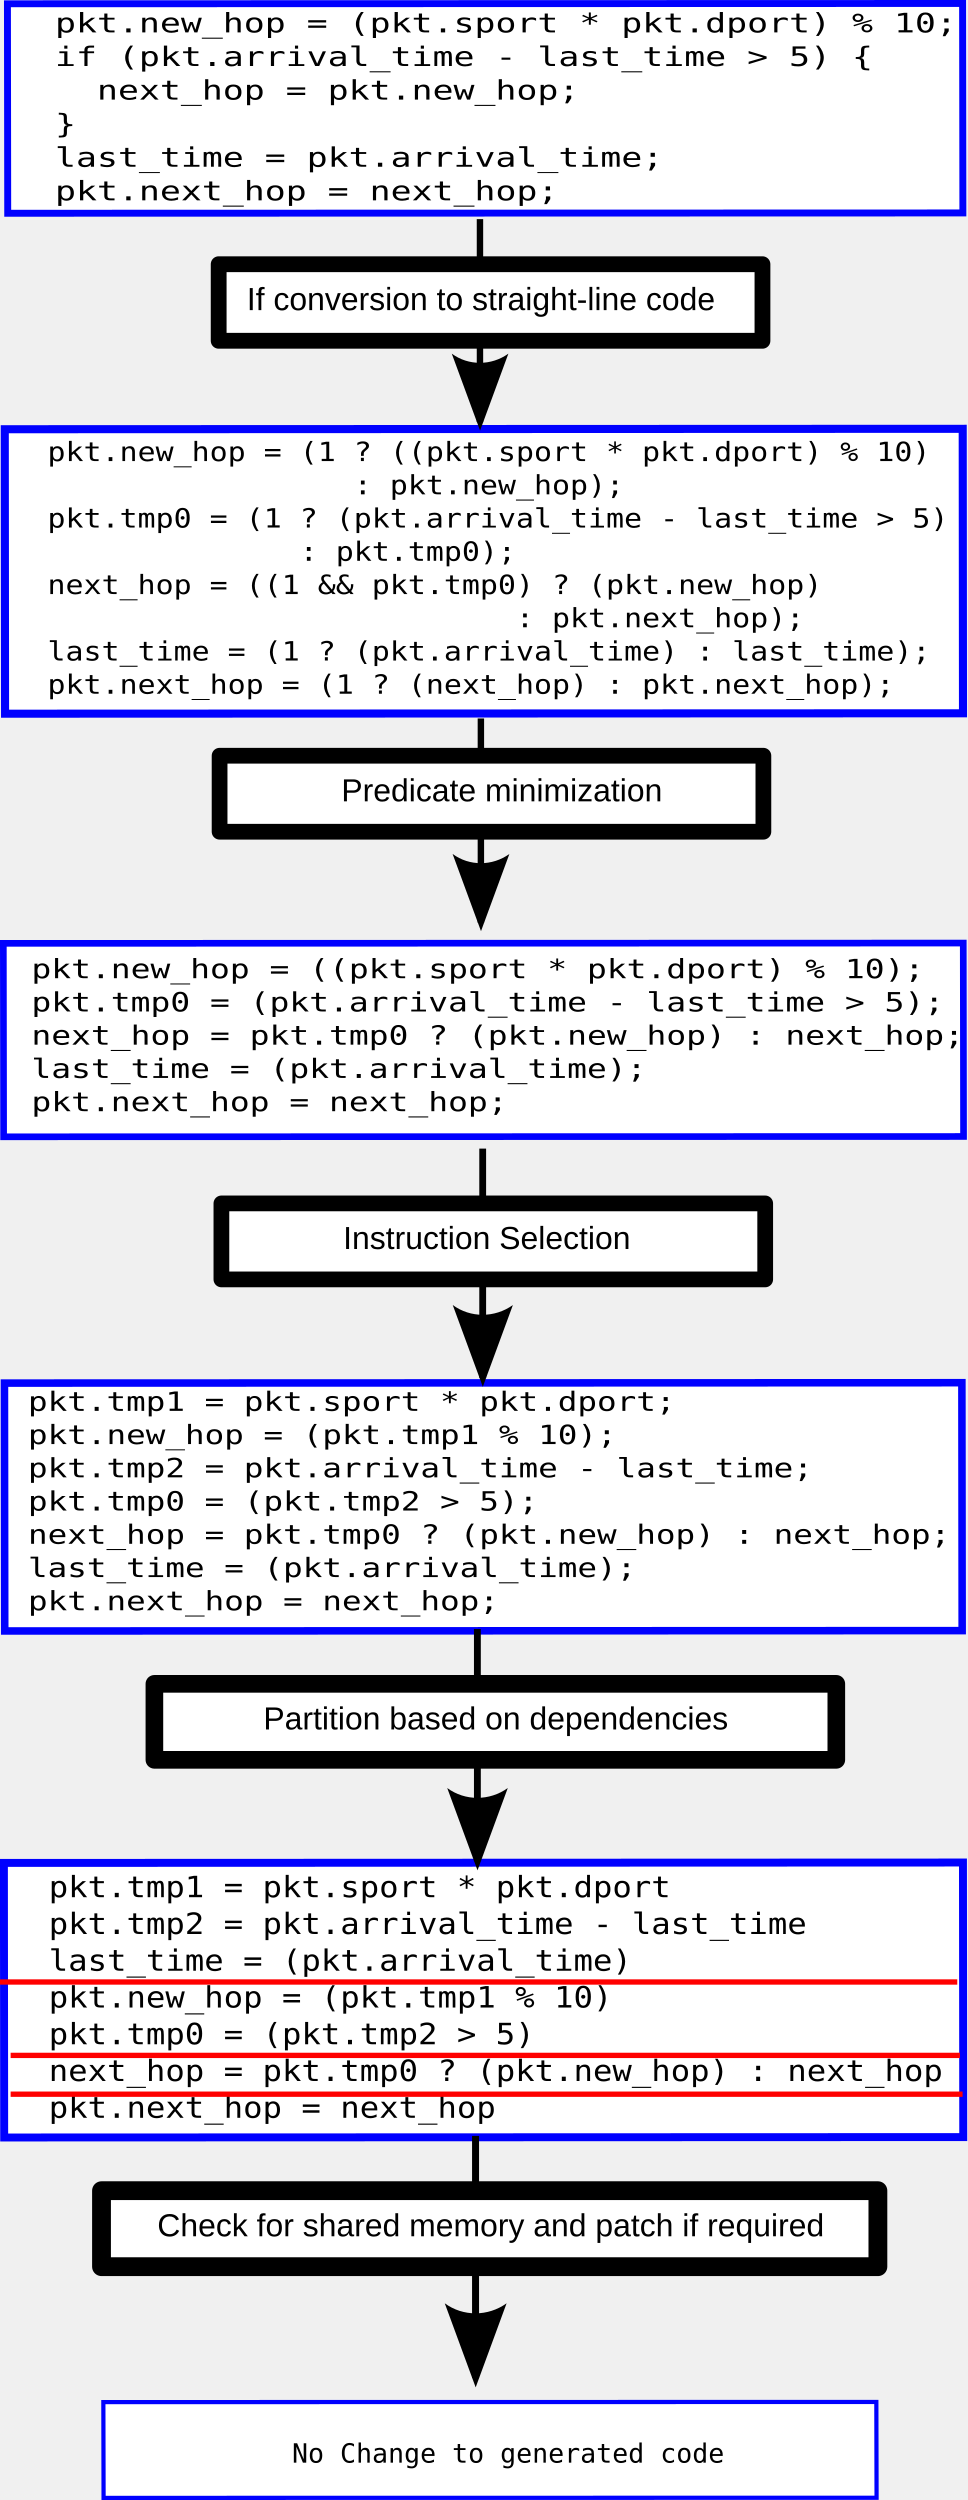
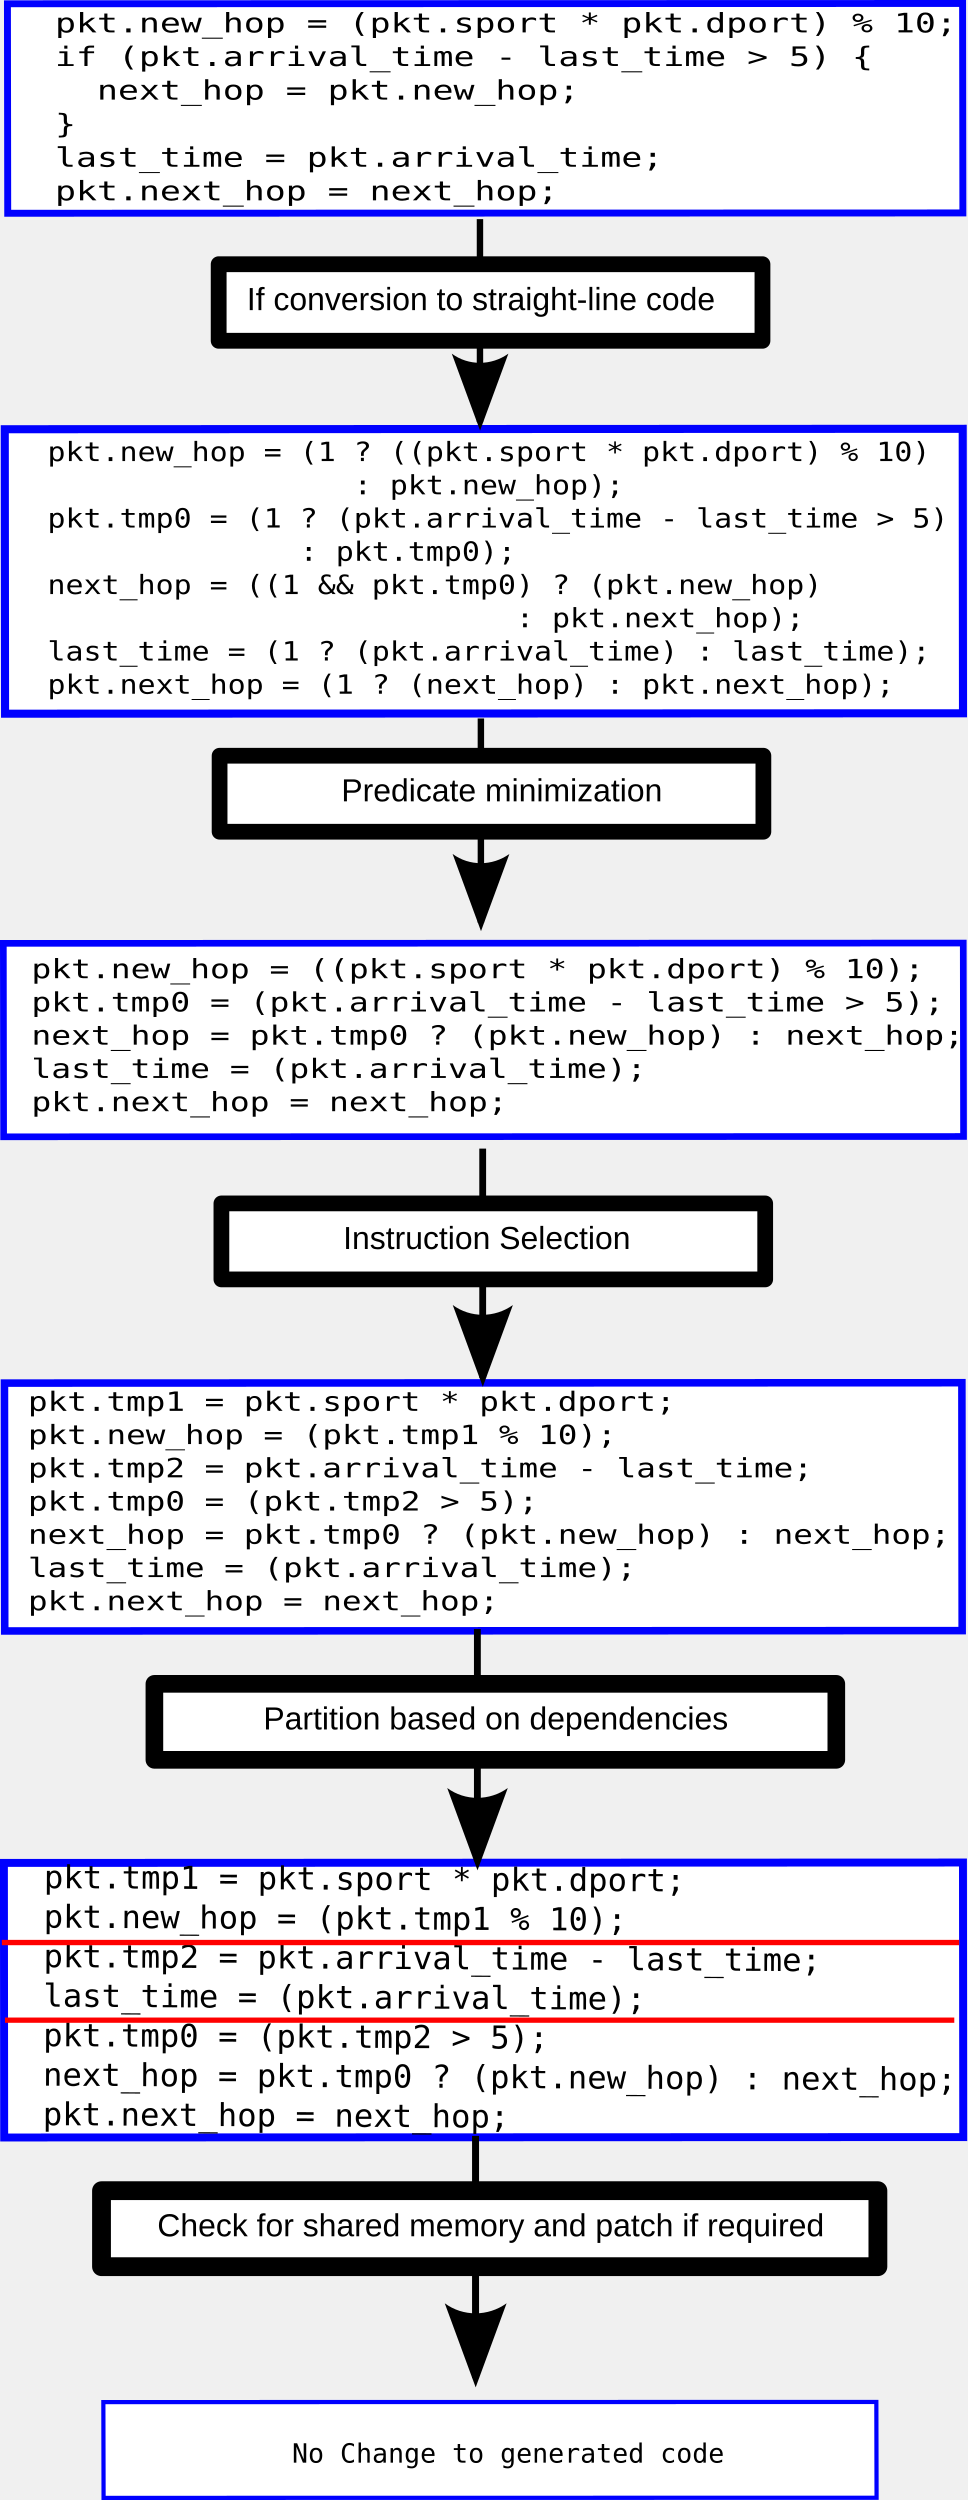
<svg xmlns="http://www.w3.org/2000/svg" version="1.1" width="909.185" height="2350.437" id="svg2">
  <defs id="defs4">
    <marker refX="0" refY="0" orient="auto" id="Arrow2Lstart" style="overflow:visible">
      <path d="M 8.719,4.034 -2.207,0.016 8.719,-4.002 c -1.745,2.372 -1.735,5.617 -6e-7,8.035 z" transform="matrix(1.1,0,0,1.1,1.1,0)" id="path3880" style="fill-rule:evenodd;stroke-width:0.625;stroke-linejoin:round" />
    </marker>
    <marker refX="0" refY="0" orient="auto" id="Tail" style="overflow:visible">
      <g transform="scale(-1.2,-1.2)" id="g3898">
        <path d="M -3.805,-3.959 0.544,0" id="path3900" style="fill:none;stroke:#000000;stroke-width:0.8;stroke-linecap:round" />
        <path d="M -1.287,-3.959 3.062,0" id="path3902" style="fill:none;stroke:#000000;stroke-width:0.8;stroke-linecap:round" />
        <path d="M 1.305,-3.959 5.654,0" id="path3904" style="fill:none;stroke:#000000;stroke-width:0.8;stroke-linecap:round" />
        <path d="M -3.805,4.178 0.544,0.22" id="path3906" style="fill:none;stroke:#000000;stroke-width:0.8;stroke-linecap:round" />
        <path d="M -1.287,4.178 3.062,0.22" id="path3908" style="fill:none;stroke:#000000;stroke-width:0.8;stroke-linecap:round" />
        <path d="M 1.305,4.178 5.654,0.22" id="path3910" style="fill:none;stroke:#000000;stroke-width:0.8;stroke-linecap:round" />
      </g>
    </marker>
    <marker refX="0" refY="0" orient="auto" id="Arrow1Lend" style="overflow:visible">
      <path d="M 0,0 5,-5 -12.5,0 5,5 0,0 z" transform="matrix(-0.8,0,0,-0.8,-10,0)" id="path3865" style="fill-rule:evenodd;stroke:#000000;stroke-width:1pt" />
    </marker>
    <marker refX="0" refY="0" orient="auto" id="Arrow2Lend" style="overflow:visible">
      <path d="M 8.719,4.034 -2.207,0.016 8.719,-4.002 c -1.745,2.372 -1.735,5.617 -6e-7,8.035 z" transform="matrix(-1.1,0,0,-1.1,-1.1,0)" id="path3883" style="fill-rule:evenodd;stroke-width:0.625;stroke-linejoin:round" />
    </marker>
    <marker refX="0" refY="0" orient="auto" id="Arrow2Lend-2" style="overflow:visible">
      <path d="M 8.719,4.034 -2.207,0.016 8.719,-4.002 c -1.745,2.372 -1.735,5.617 -6e-7,8.035 z" transform="matrix(-1.1,0,0,-1.1,-1.1,0)" id="path3883-8" style="fill-rule:evenodd;stroke-width:0.625;stroke-linejoin:round" />
    </marker>
    <marker refX="0" refY="0" orient="auto" id="marker6368" style="overflow:visible">
      <path d="M 8.719,4.034 -2.207,0.016 8.719,-4.002 c -1.745,2.372 -1.735,5.617 -6e-7,8.035 z" transform="matrix(-1.1,0,0,-1.1,-1.1,0)" id="path6370" style="fill-rule:evenodd;stroke-width:0.625;stroke-linejoin:round" />
    </marker>
    <marker refX="0" refY="0" orient="auto" id="marker6372" style="overflow:visible">
      <path d="M 8.719,4.034 -2.207,0.016 8.719,-4.002 c -1.745,2.372 -1.735,5.617 -6e-7,8.035 z" transform="matrix(-1.1,0,0,-1.1,-1.1,0)" id="path6374" style="fill-rule:evenodd;stroke-width:0.625;stroke-linejoin:round" />
    </marker>
    <marker refX="0" refY="0" orient="auto" id="Arrow2Lend-1" style="overflow:visible">
      <path d="M 8.719,4.034 -2.207,0.016 8.719,-4.002 c -1.745,2.372 -1.735,5.617 -6e-7,8.035 z" transform="matrix(-1.1,0,0,-1.1,-1.1,0)" id="path3883-86" style="fill-rule:evenodd;stroke-width:0.625;stroke-linejoin:round" />
    </marker>
    <marker refX="0" refY="0" orient="auto" id="marker6408" style="overflow:visible">
      <path d="M 8.719,4.034 -2.207,0.016 8.719,-4.002 c -1.745,2.372 -1.735,5.617 -6e-7,8.035 z" transform="matrix(-1.1,0,0,-1.1,-1.1,0)" id="path6410" style="fill-rule:evenodd;stroke-width:0.625;stroke-linejoin:round" />
    </marker>
    <marker refX="0" refY="0" orient="auto" id="marker6412" style="overflow:visible">
      <path d="M 8.719,4.034 -2.207,0.016 8.719,-4.002 c -1.745,2.372 -1.735,5.617 -6e-7,8.035 z" transform="matrix(-1.1,0,0,-1.1,-1.1,0)" id="path6414" style="fill-rule:evenodd;stroke-width:0.625;stroke-linejoin:round" />
    </marker>
    <marker refX="0" refY="0" orient="auto" id="Arrow2Lend-8" style="overflow:visible">
      <path d="M 8.719,4.034 -2.207,0.016 8.719,-4.002 c -1.745,2.372 -1.735,5.617 -6e-7,8.035 z" transform="matrix(-1.1,0,0,-1.1,-1.1,0)" id="path3883-5" style="fill-rule:evenodd;stroke-width:0.625;stroke-linejoin:round" />
    </marker>
    <marker refX="0" refY="0" orient="auto" id="marker6448" style="overflow:visible">
      <path d="M 8.719,4.034 -2.207,0.016 8.719,-4.002 c -1.745,2.372 -1.735,5.617 -6e-7,8.035 z" transform="matrix(-1.1,0,0,-1.1,-1.1,0)" id="path6450" style="fill-rule:evenodd;stroke-width:0.625;stroke-linejoin:round" />
    </marker>
    <marker refX="0" refY="0" orient="auto" id="marker6452" style="overflow:visible">
      <path d="M 8.719,4.034 -2.207,0.016 8.719,-4.002 c -1.745,2.372 -1.735,5.617 -6e-7,8.035 z" transform="matrix(-1.1,0,0,-1.1,-1.1,0)" id="path6454" style="fill-rule:evenodd;stroke-width:0.625;stroke-linejoin:round" />
    </marker>
    <marker refX="0" refY="0" orient="auto" id="Arrow2Lend-0" style="overflow:visible">
      <path d="M 8.719,4.034 -2.207,0.016 8.719,-4.002 c -1.745,2.372 -1.735,5.617 -6e-7,8.035 z" transform="matrix(-1.1,0,0,-1.1,-1.1,0)" id="path3883-7" style="fill-rule:evenodd;stroke-width:0.625;stroke-linejoin:round" />
    </marker>
    <marker refX="0" refY="0" orient="auto" id="marker6488" style="overflow:visible">
      <path d="M 8.719,4.034 -2.207,0.016 8.719,-4.002 c -1.745,2.372 -1.735,5.617 -6e-7,8.035 z" transform="matrix(-1.1,0,0,-1.1,-1.1,0)" id="path6490" style="fill-rule:evenodd;stroke-width:0.625;stroke-linejoin:round" />
    </marker>
    <marker refX="0" refY="0" orient="auto" id="marker6492" style="overflow:visible">
      <path d="M 8.719,4.034 -2.207,0.016 8.719,-4.002 c -1.745,2.372 -1.735,5.617 -6e-7,8.035 z" transform="matrix(-1.1,0,0,-1.1,-1.1,0)" id="path6494" style="fill-rule:evenodd;stroke-width:0.625;stroke-linejoin:round" />
    </marker>
    <marker refX="0" refY="0" orient="auto" id="Arrow2Lend-6" style="overflow:visible">
      <path d="M 8.719,4.034 -2.207,0.016 8.719,-4.002 c -1.745,2.372 -1.735,5.617 -6e-7,8.035 z" transform="matrix(-1.1,0,0,-1.1,-1.1,0)" id="path3883-4" style="fill-rule:evenodd;stroke-width:0.625;stroke-linejoin:round" />
    </marker>
    <marker refX="0" refY="0" orient="auto" id="marker6528" style="overflow:visible">
      <path d="M 8.719,4.034 -2.207,0.016 8.719,-4.002 c -1.745,2.372 -1.735,5.617 -6e-7,8.035 z" transform="matrix(-1.1,0,0,-1.1,-1.1,0)" id="path6530" style="fill-rule:evenodd;stroke-width:0.625;stroke-linejoin:round" />
    </marker>
    <marker refX="0" refY="0" orient="auto" id="marker6532" style="overflow:visible">
      <path d="M 8.719,4.034 -2.207,0.016 8.719,-4.002 c -1.745,2.372 -1.735,5.617 -6e-7,8.035 z" transform="matrix(-1.1,0,0,-1.1,-1.1,0)" id="path6534" style="fill-rule:evenodd;stroke-width:0.625;stroke-linejoin:round" />
    </marker>
    <marker refX="0" refY="0" orient="auto" id="Arrow2Lstarty" style="overflow:visible">
      <path d="M 8.719,4.034 -2.207,0.016 8.719,-4.002 c -1.745,2.372 -1.735,5.617 -6e-7,8.035 z" transform="matrix(1.1,0,0,1.1,1.1,0)" id="path7701" style="fill:#0000ff;fill-rule:evenodd;stroke:#0000ff;stroke-width:0.625;stroke-linejoin:round" />
    </marker>
    <marker refX="0" refY="0" orient="auto" id="Arrow2Lstartu" style="overflow:visible">
      <path d="M 8.719,4.034 -2.207,0.016 8.719,-4.002 c -1.745,2.372 -1.735,5.617 -6e-7,8.035 z" transform="matrix(1.1,0,0,1.1,1.1,0)" id="path7704" style="fill:#0000ff;fill-rule:evenodd;stroke:#0000ff;stroke-width:0.625;stroke-linejoin:round" />
    </marker>
    <marker refX="0" refY="0" orient="auto" id="Arrow2LstartH" style="overflow:visible">
      <path d="M 8.719,4.034 -2.207,0.016 8.719,-4.002 c -1.745,2.372 -1.735,5.617 -6e-7,8.035 z" transform="matrix(1.1,0,0,1.1,1.1,0)" id="path7707" style="fill:#0000ff;fill-rule:evenodd;stroke:#0000ff;stroke-width:0.625;stroke-linejoin:round" />
    </marker>
    <marker refX="0" refY="0" orient="auto" id="Arrow2Lstartv" style="overflow:visible">
      <path d="M 8.719,4.034 -2.207,0.016 8.719,-4.002 c -1.745,2.372 -1.735,5.617 -6e-7,8.035 z" transform="matrix(1.1,0,0,1.1,1.1,0)" id="path8633" style="fill:#007b34;fill-rule:evenodd;stroke:#007b34;stroke-width:0.625;stroke-linejoin:round" />
    </marker>
    <marker refX="0" refY="0" orient="auto" id="Arrow2Lstartk" style="overflow:visible">
      <path d="M 8.719,4.034 -2.207,0.016 8.719,-4.002 c -1.745,2.372 -1.735,5.617 -6e-7,8.035 z" transform="matrix(1.1,0,0,1.1,1.1,0)" id="path8636" style="fill:#007b34;fill-rule:evenodd;stroke:#007b34;stroke-width:0.625;stroke-linejoin:round" />
    </marker>
    <marker refX="0" refY="0" orient="auto" id="Arrow2LstartL" style="overflow:visible">
      <path d="M 8.719,4.034 -2.207,0.016 8.719,-4.002 c -1.745,2.372 -1.735,5.617 -6e-7,8.035 z" transform="matrix(1.1,0,0,1.1,1.1,0)" id="path8639" style="fill:#007b34;fill-rule:evenodd;stroke:#007b34;stroke-width:0.625;stroke-linejoin:round" />
    </marker>
    <marker refX="0" refY="0" orient="auto" id="Arrow2Lstartd" style="overflow:visible">
      <path d="M 8.719,4.034 -2.207,0.016 8.719,-4.002 c -1.745,2.372 -1.735,5.617 -6e-7,8.035 z" transform="matrix(1.1,0,0,1.1,1.1,0)" id="path9947" style="fill:#007b34;fill-rule:evenodd;stroke:#007b34;stroke-width:0.625;stroke-linejoin:round" />
    </marker>
    <marker refX="0" refY="0" orient="auto" id="Arrow2LstartJ" style="overflow:visible">
      <path d="M 8.719,4.034 -2.207,0.016 8.719,-4.002 c -1.745,2.372 -1.735,5.617 -6e-7,8.035 z" transform="matrix(1.1,0,0,1.1,1.1,0)" id="path9950" style="fill:#007b34;fill-rule:evenodd;stroke:#007b34;stroke-width:0.625;stroke-linejoin:round" />
    </marker>
    <marker refX="0" refY="0" orient="auto" id="Arrow2LendQ" style="overflow:visible">
      <path d="M 8.719,4.034 -2.207,0.016 8.719,-4.002 c -1.745,2.372 -1.735,5.617 -6e-7,8.035 z" transform="matrix(-1.1,0,0,-1.1,-1.1,0)" id="path10318" style="fill:#0000ff;fill-rule:evenodd;stroke:#0000ff;stroke-width:0.625;stroke-linejoin:round" />
    </marker>
    <marker refX="0" refY="0" orient="auto" id="Arrow2LendV" style="overflow:visible">
      <path d="M 8.719,4.034 -2.207,0.016 8.719,-4.002 c -1.745,2.372 -1.735,5.617 -6e-7,8.035 z" transform="matrix(-1.1,0,0,-1.1,-1.1,0)" id="path10321" style="fill:#0000ff;fill-rule:evenodd;stroke:#0000ff;stroke-width:0.625;stroke-linejoin:round" />
    </marker>
    <marker refX="0" refY="0" orient="auto" id="Arrow2LendF" style="overflow:visible">
      <path d="M 8.719,4.034 -2.207,0.016 8.719,-4.002 c -1.745,2.372 -1.735,5.617 -6e-7,8.035 z" transform="matrix(-1.1,0,0,-1.1,-1.1,0)" id="path10324" style="fill:#0000ff;fill-rule:evenodd;stroke:#0000ff;stroke-width:0.625;stroke-linejoin:round" />
    </marker>
    <marker refX="0" refY="0" orient="auto" id="Arrow2LendL" style="overflow:visible">
      <path d="M 8.719,4.034 -2.207,0.016 8.719,-4.002 c -1.745,2.372 -1.735,5.617 -6e-7,8.035 z" transform="matrix(-1.1,0,0,-1.1,-1.1,0)" id="path10675" style="fill:#0000ff;fill-rule:evenodd;stroke:#0000ff;stroke-width:0.625;stroke-linejoin:round" />
    </marker>
    <marker refX="0" refY="0" orient="auto" id="Arrow2LendU" style="overflow:visible">
      <path d="M 8.719,4.034 -2.207,0.016 8.719,-4.002 c -1.745,2.372 -1.735,5.617 -6e-7,8.035 z" transform="matrix(-1.1,0,0,-1.1,-1.1,0)" id="path10678" style="fill:#0000ff;fill-rule:evenodd;stroke:#0000ff;stroke-width:0.625;stroke-linejoin:round" />
    </marker>
    <marker refX="0" refY="0" orient="auto" id="Arrow2LendQL" style="overflow:visible">
      <path d="M 8.719,4.034 -2.207,0.016 8.719,-4.002 c -1.745,2.372 -1.735,5.617 -6e-7,8.035 z" transform="matrix(-1.1,0,0,-1.1,-1.1,0)" id="path10681" style="fill:#0000ff;fill-rule:evenodd;stroke:#0000ff;stroke-width:0.625;stroke-linejoin:round" />
    </marker>
    <marker refX="0" refY="0" orient="auto" id="Arrow2Lend2" style="overflow:visible">
      <path d="M 8.719,4.034 -2.207,0.016 8.719,-4.002 c -1.745,2.372 -1.735,5.617 -6e-7,8.035 z" transform="matrix(-1.1,0,0,-1.1,-1.1,0)" id="path11028" style="fill:#007b34;fill-rule:evenodd;stroke:#007b34;stroke-width:0.625;stroke-linejoin:round" />
    </marker>
    <marker refX="0" refY="0" orient="auto" id="Arrow2Lendq" style="overflow:visible">
      <path d="M 8.719,4.034 -2.207,0.016 8.719,-4.002 c -1.745,2.372 -1.735,5.617 -6e-7,8.035 z" transform="matrix(-1.1,0,0,-1.1,-1.1,0)" id="path11031" style="fill:#007b34;fill-rule:evenodd;stroke:#007b34;stroke-width:0.625;stroke-linejoin:round" />
    </marker>
    <marker refX="0" refY="0" orient="auto" id="Arrow2Lend1" style="overflow:visible">
      <path d="M 8.719,4.034 -2.207,0.016 8.719,-4.002 c -1.745,2.372 -1.735,5.617 -6e-7,8.035 z" transform="matrix(-1.1,0,0,-1.1,-1.1,0)" id="path11034" style="fill:#007b34;fill-rule:evenodd;stroke:#007b34;stroke-width:0.625;stroke-linejoin:round" />
    </marker>
    <marker refX="0" refY="0" orient="auto" id="Arrow2Lend-2-0" style="overflow:visible">
      <path d="M 8.719,4.034 -2.207,0.016 8.719,-4.002 c -1.745,2.372 -1.735,5.617 -6e-7,8.035 z" transform="matrix(-1.1,0,0,-1.1,-1.1,0)" id="path3883-8-6" style="fill-rule:evenodd;stroke-width:0.625;stroke-linejoin:round" />
    </marker>
    <marker refX="0" refY="0" orient="auto" id="Arrow2Lend-2-5" style="overflow:visible">
      <path d="M 8.719,4.034 -2.207,0.016 8.719,-4.002 c -1.745,2.372 -1.735,5.617 -6e-7,8.035 z" transform="matrix(-1.1,0,0,-1.1,-1.1,0)" id="path3883-8-0" style="fill-rule:evenodd;stroke-width:0.625;stroke-linejoin:round" />
    </marker>
    <marker refX="0" refY="0" orient="auto" id="Arrow2Lend-2-4" style="overflow:visible">
      <path d="M 8.719,4.034 -2.207,0.016 8.719,-4.002 c -1.745,2.372 -1.735,5.617 -6e-7,8.035 z" transform="matrix(-1.1,0,0,-1.1,-1.1,0)" id="path3883-8-3" style="fill-rule:evenodd;stroke-width:0.625;stroke-linejoin:round" />
    </marker>
    <marker refX="0" refY="0" orient="auto" id="Arrow2Lend-2-3" style="overflow:visible">
      <path d="M 8.719,4.034 -2.207,0.016 8.719,-4.002 c -1.745,2.372 -1.735,5.617 -6e-7,8.035 z" transform="matrix(-1.1,0,0,-1.1,-1.1,0)" id="path3883-8-5" style="fill-rule:evenodd;stroke-width:0.625;stroke-linejoin:round" />
    </marker>
  </defs>
  <g transform="translate(2237.89,-195.5157)" id="layer1">
    <g transform="matrix(0.9999646,-0.00841566,0.00841566,0.9999646,-316.3897,-487.8448)" id="g6756">
      <flowRoot xml:space="preserve" id="flowRoot7663" style="font-size:22px;font-style:normal;font-variant:normal;font-weight:normal;font-stretch:normal;text-align:start;line-height:125%;letter-spacing:0px;word-spacing:0px;writing-mode:lr-tb;text-anchor:start;fill:#000000;fill-opacity:1;stroke:none;font-family:Monospace;-inkscape-font-specification:Monospace" transform="matrix(0.9999646,0.00841566,-0.00841566,0.9999646,322.1266,629.3747)">
        <flowRegion id="flowRegion7665">
          <rect id="rect7667" width="774.757" height="614.563" x="-14.563" y="-71.576" style="font-size:22px;font-style:normal;font-variant:normal;font-weight:normal;font-stretch:normal;text-align:start;line-height:125%;writing-mode:lr-tb;text-anchor:start;font-family:Monospace;-inkscape-font-specification:Monospace" />
        </flowRegion>
        <flowPara id="flowPara7669" />
      </flowRoot>
      <rect width="898.011" height="196.955" x="-1915.424" y="686.286" transform="matrix(0.9999673,0.00809042,-0.00707828,0.999975,0,0)" id="rect6674-9-8" style="fill:#ffffff;fill-opacity:1;fill-rule:nonzero;stroke:#0000ff;stroke-width:6.507;stroke-linecap:butt;stroke-linejoin:miter;stroke-miterlimit:4;stroke-opacity:1;stroke-dasharray:none;stroke-dashoffset:0" />
      <text xml:space="preserve" style="font-size:28.764px;font-style:normal;font-variant:normal;font-weight:normal;font-stretch:normal;text-align:start;line-height:125%;letter-spacing:0px;word-spacing:0px;writing-mode:lr-tb;text-anchor:start;fill:#000000;fill-opacity:1;stroke:none;font-family:Monospace;-inkscape-font-specification:Monospace" x="-1676.729" y="776.853" id="text3120-5" transform="matrix(1.138605,0.00958245,-0.00739096,0.8782057,0,0)">
        <tspan x="-1676.729" y="776.853" style="font-size:28.764px;font-style:normal;font-variant:normal;font-weight:normal;font-stretch:normal;text-align:start;line-height:125%;writing-mode:lr-tb;text-anchor:start;font-family:Monospace;-inkscape-font-specification:Monospace" id="tspan8157" />
        <tspan x="-1676.729" y="812.808" style="font-size:28.764px;font-style:normal;font-variant:normal;font-weight:normal;font-stretch:normal;text-align:start;line-height:125%;writing-mode:lr-tb;text-anchor:start;font-family:Monospace;-inkscape-font-specification:Monospace" id="tspan8173">  pkt.new_hop = (pkt.sport * pkt.dport) % 10;</tspan>
        <tspan x="-1676.729" y="848.764" style="font-size:28.764px;font-style:normal;font-variant:normal;font-weight:normal;font-stretch:normal;text-align:start;line-height:125%;writing-mode:lr-tb;text-anchor:start;font-family:Monospace;-inkscape-font-specification:Monospace" id="tspan8175">  if (pkt.arrival_time - last_time &gt; 5) {</tspan>
        <tspan x="-1676.729" y="884.719" style="font-size:28.764px;font-style:normal;font-variant:normal;font-weight:normal;font-stretch:normal;text-align:start;line-height:125%;writing-mode:lr-tb;text-anchor:start;font-family:Monospace;-inkscape-font-specification:Monospace" id="tspan8177">    next_hop = pkt.new_hop;</tspan>
        <tspan x="-1676.729" y="920.674" style="font-size:28.764px;font-style:normal;font-variant:normal;font-weight:normal;font-stretch:normal;text-align:start;line-height:125%;writing-mode:lr-tb;text-anchor:start;font-family:Monospace;-inkscape-font-specification:Monospace" id="tspan8179">  }</tspan>
        <tspan x="-1676.729" y="956.63" style="font-size:28.764px;font-style:normal;font-variant:normal;font-weight:normal;font-stretch:normal;text-align:start;line-height:125%;writing-mode:lr-tb;text-anchor:start;font-family:Monospace;-inkscape-font-specification:Monospace" id="tspan8181">  last_time = pkt.arrival_time;</tspan>
        <tspan x="-1676.729" y="992.585" style="font-size:28.764px;font-style:normal;font-variant:normal;font-weight:normal;font-stretch:normal;text-align:start;line-height:125%;writing-mode:lr-tb;text-anchor:start;font-family:Monospace;-inkscape-font-specification:Monospace" id="tspan8183">  pkt.next_hop = next_hop;</tspan>
        <tspan x="-1676.729" y="1028.54" style="font-size:28.764px;font-style:normal;font-variant:normal;font-weight:normal;font-stretch:normal;text-align:start;line-height:125%;writing-mode:lr-tb;text-anchor:start;font-family:Monospace;-inkscape-font-specification:Monospace" id="tspan8185" />
        <tspan x="-1676.729" y="1064.495" style="font-size:28.764px;font-style:normal;font-variant:normal;font-weight:normal;font-stretch:normal;text-align:start;line-height:125%;writing-mode:lr-tb;text-anchor:start;font-family:Monospace;-inkscape-font-specification:Monospace" id="tspan8187" />
      </text>
      <flowRoot xml:space="preserve" id="flowRoot8266" style="font-size:22px;font-style:normal;font-variant:normal;font-weight:normal;font-stretch:normal;text-align:start;line-height:125%;letter-spacing:0px;word-spacing:0px;writing-mode:lr-tb;text-anchor:start;fill:#000000;fill-opacity:1;stroke:none;font-family:Monospace;-inkscape-font-specification:Monospace" transform="matrix(0.9999646,0.00841566,-0.00841566,0.9999646,322.1266,629.3747)">
        <flowRegion id="flowRegion8268">
          <rect id="rect8270" width="2.913" height="43.689" x="-145.631" y="165.317" style="font-size:22px;font-style:normal;font-variant:normal;font-weight:normal;font-stretch:normal;text-align:start;line-height:125%;writing-mode:lr-tb;text-anchor:start;font-family:Monospace;-inkscape-font-specification:Monospace" />
        </flowRegion>
        <flowPara id="flowPara8272" />
      </flowRoot>
      <flowRoot xml:space="preserve" id="flowRoot8333" style="font-size:22px;font-style:normal;font-variant:normal;font-weight:normal;font-stretch:normal;text-align:start;line-height:125%;letter-spacing:0px;word-spacing:0px;writing-mode:lr-tb;text-anchor:start;fill:#000000;fill-opacity:1;stroke:none;font-family:Monospace;-inkscape-font-specification:Monospace" transform="matrix(0.9999646,0.00841566,-0.00841566,0.9999646,322.1266,629.3747)">
        <flowRegion id="flowRegion8335">
          <rect id="rect8337" width="23.301" height="52.427" x="-818.447" y="199.297" style="font-size:22px;font-style:normal;font-variant:normal;font-weight:normal;font-stretch:normal;text-align:start;line-height:125%;writing-mode:lr-tb;text-anchor:start;font-family:Monospace;-inkscape-font-specification:Monospace" />
        </flowRegion>
        <flowPara id="flowPara8339" />
      </flowRoot>
      <rect width="900.624" height="267.452" x="-1918.085" y="1086.063" transform="matrix(0.9999682,0.00797532,-0.00742794,0.9999724,0,0)" id="rect6674-9-8-4" style="fill:#ffffff;fill-opacity:1;fill-rule:nonzero;stroke:#0000ff;stroke-width:7.593;stroke-linecap:butt;stroke-linejoin:miter;stroke-miterlimit:4;stroke-opacity:1;stroke-dasharray:none;stroke-dashoffset:0" />
      <text xml:space="preserve" style="font-size:26.522px;font-style:normal;font-variant:normal;font-weight:normal;font-stretch:normal;text-align:start;line-height:125%;letter-spacing:0px;word-spacing:0px;writing-mode:lr-tb;text-anchor:start;fill:#000000;fill-opacity:1;stroke:none;font-family:Monospace;-inkscape-font-specification:Monospace" x="-1801.05" y="1151.728" id="text3120-5-6" transform="matrix(1.060862,0.00892817,-0.00793257,0.9425629,0,0)">
        <tspan x="-1801.05" y="1151.728" style="font-size:26.522px;font-style:normal;font-variant:normal;font-weight:normal;font-stretch:normal;text-align:start;line-height:125%;writing-mode:lr-tb;text-anchor:start;font-family:Monospace;-inkscape-font-specification:Monospace" id="tspan8482" />
        <tspan x="-1801.05" y="1184.881" style="font-size:26.522px;font-style:normal;font-variant:normal;font-weight:normal;font-stretch:normal;text-align:start;line-height:125%;writing-mode:lr-tb;text-anchor:start;font-family:Monospace;-inkscape-font-specification:Monospace" id="tspan8976">  pkt.new_hop = (1 ? ((pkt.sport * pkt.dport) % 10)</tspan>
        <tspan x="-1801.05" y="1218.034" style="font-size:26.522px;font-style:normal;font-variant:normal;font-weight:normal;font-stretch:normal;text-align:start;line-height:125%;writing-mode:lr-tb;text-anchor:start;font-family:Monospace;-inkscape-font-specification:Monospace" id="tspan8992">                   : pkt.new_hop);</tspan>
        <tspan x="-1801.05" y="1251.187" style="font-size:26.522px;font-style:normal;font-variant:normal;font-weight:normal;font-stretch:normal;text-align:start;line-height:125%;writing-mode:lr-tb;text-anchor:start;font-family:Monospace;-inkscape-font-specification:Monospace" id="tspan8502">  pkt.tmp0 = (1 ? (pkt.arrival_time - last_time &gt; 5)</tspan>
        <tspan x="-1801.05" y="1284.341" style="font-size:26.522px;font-style:normal;font-variant:normal;font-weight:normal;font-stretch:normal;text-align:start;line-height:125%;writing-mode:lr-tb;text-anchor:start;font-family:Monospace;-inkscape-font-specification:Monospace" id="tspan8994">                : pkt.tmp0);</tspan>
        <tspan x="-1801.05" y="1317.494" style="font-size:26.522px;font-style:normal;font-variant:normal;font-weight:normal;font-stretch:normal;text-align:start;line-height:125%;writing-mode:lr-tb;text-anchor:start;font-family:Monospace;-inkscape-font-specification:Monospace" id="tspan8504">  next_hop = ((1 &amp;&amp; pkt.tmp0) ? (pkt.new_hop)</tspan>
        <tspan x="-1801.05" y="1350.647" style="font-size:26.522px;font-style:normal;font-variant:normal;font-weight:normal;font-stretch:normal;text-align:start;line-height:125%;writing-mode:lr-tb;text-anchor:start;font-family:Monospace;-inkscape-font-specification:Monospace" id="tspan8996">                            : pkt.next_hop);</tspan>
        <tspan x="-1801.05" y="1383.8" style="font-size:26.522px;font-style:normal;font-variant:normal;font-weight:normal;font-stretch:normal;text-align:start;line-height:125%;writing-mode:lr-tb;text-anchor:start;font-family:Monospace;-inkscape-font-specification:Monospace" id="tspan8506">  last_time = (1 ? (pkt.arrival_time) : last_time);</tspan>
        <tspan x="-1801.05" y="1416.953" style="font-size:26.522px;font-style:normal;font-variant:normal;font-weight:normal;font-stretch:normal;text-align:start;line-height:125%;writing-mode:lr-tb;text-anchor:start;font-family:Monospace;-inkscape-font-specification:Monospace" id="tspan8510">  pkt.next_hop = (1 ? (next_hop) : pkt.next_hop);</tspan>
        <tspan x="-1801.05" y="1450.106" style="font-size:26.522px;font-style:normal;font-variant:normal;font-weight:normal;font-stretch:normal;text-align:start;line-height:125%;writing-mode:lr-tb;text-anchor:start;font-family:Monospace;-inkscape-font-specification:Monospace" id="tspan8512" />
      </text>
      <rect width="902.499" height="181.854" x="-1920.652" y="1569.71" transform="matrix(0.9999671,0.00811686,-0.00695999,0.9999758,0,0)" id="rect6674-9-8-4-0" style="fill:#ffffff;fill-opacity:1;fill-rule:nonzero;stroke:#0000ff;stroke-width:6.268;stroke-linecap:butt;stroke-linejoin:miter;stroke-miterlimit:4;stroke-opacity:1;stroke-dasharray:none;stroke-dashoffset:0" />
      <text xml:space="preserve" style="font-size:27.832px;font-style:normal;font-variant:normal;font-weight:normal;font-stretch:normal;text-align:start;line-height:125%;letter-spacing:0px;word-spacing:0px;writing-mode:lr-tb;text-anchor:start;fill:#000000;fill-opacity:1;stroke:none;font-family:Monospace;-inkscape-font-specification:Monospace" x="-1732.965" y="1749.852" id="text3120-5-6-7" transform="matrix(1.113231,0.00936892,-0.00755939,0.8982221,0,0)">
        <tspan x="-1732.965" y="1749.852" style="font-size:27.832px;font-style:normal;font-variant:normal;font-weight:normal;font-stretch:normal;text-align:start;line-height:125%;writing-mode:lr-tb;text-anchor:start;font-family:Monospace;-inkscape-font-specification:Monospace" id="tspan8482-6" />
        <tspan x="-1732.965" y="1784.642" style="font-size:27.832px;font-style:normal;font-variant:normal;font-weight:normal;font-stretch:normal;text-align:start;line-height:125%;writing-mode:lr-tb;text-anchor:start;font-family:Monospace;-inkscape-font-specification:Monospace" id="tspan8589">  pkt.new_hop = ((pkt.sport * pkt.dport) % 10);</tspan>
        <tspan x="-1732.965" y="1819.431" style="font-size:27.832px;font-style:normal;font-variant:normal;font-weight:normal;font-stretch:normal;text-align:start;line-height:125%;writing-mode:lr-tb;text-anchor:start;font-family:Monospace;-inkscape-font-specification:Monospace" id="tspan8615">  pkt.tmp0 = (pkt.arrival_time - last_time &gt; 5);</tspan>
        <tspan x="-1732.965" y="1854.221" style="font-size:27.832px;font-style:normal;font-variant:normal;font-weight:normal;font-stretch:normal;text-align:start;line-height:125%;writing-mode:lr-tb;text-anchor:start;font-family:Monospace;-inkscape-font-specification:Monospace" id="tspan8617">  next_hop = pkt.tmp0 ? (pkt.new_hop) : next_hop;</tspan>
        <tspan x="-1732.965" y="1889.011" style="font-size:27.832px;font-style:normal;font-variant:normal;font-weight:normal;font-stretch:normal;text-align:start;line-height:125%;writing-mode:lr-tb;text-anchor:start;font-family:Monospace;-inkscape-font-specification:Monospace" id="tspan8619">  last_time = (pkt.arrival_time);</tspan>
        <tspan x="-1732.965" y="1923.801" style="font-size:27.832px;font-style:normal;font-variant:normal;font-weight:normal;font-stretch:normal;text-align:start;line-height:125%;writing-mode:lr-tb;text-anchor:start;font-family:Monospace;-inkscape-font-specification:Monospace" id="tspan8621">  pkt.next_hop = next_hop;</tspan>
        <tspan x="-1732.965" y="1958.59" style="font-size:27.832px;font-style:normal;font-variant:normal;font-weight:normal;font-stretch:normal;text-align:start;line-height:125%;writing-mode:lr-tb;text-anchor:start;font-family:Monospace;-inkscape-font-specification:Monospace" id="tspan8510-9" />
        <tspan x="-1732.965" y="1993.38" style="font-size:27.832px;font-style:normal;font-variant:normal;font-weight:normal;font-stretch:normal;text-align:start;line-height:125%;writing-mode:lr-tb;text-anchor:start;font-family:Monospace;-inkscape-font-specification:Monospace" id="tspan8512-2" />
      </text>
      <rect width="900.151" height="233.063" x="-1919.558" y="1982.972" transform="matrix(0.9999678,0.00803171,-0.00728278,0.9999735,0,0)" id="rect6674-9-8-4-0-3" style="fill:#ffffff;fill-opacity:1;fill-rule:nonzero;stroke:#0000ff;stroke-width:7.086;stroke-linecap:butt;stroke-linejoin:miter;stroke-miterlimit:4;stroke-opacity:1;stroke-dasharray:none;stroke-dashoffset:0" />
      <text xml:space="preserve" style="font-size:22px;font-style:normal;font-variant:normal;font-weight:normal;font-stretch:normal;text-align:start;line-height:125%;letter-spacing:0px;word-spacing:0px;writing-mode:lr-tb;text-anchor:start;fill:#000000;fill-opacity:1;stroke:none;font-family:Monospace;-inkscape-font-specification:Monospace" x="-833.495" y="870.171" id="text8731" transform="matrix(0.9999646,0.00841566,-0.00841566,0.9999646,322.1266,629.3747)">
        <tspan id="tspan8733" x="-833.495" y="870.171" />
      </text>
      <rect width="901.683" height="258.129" x="-1920.327" y="2434.026" transform="matrix(0.9999681,0.00799114,-0.00739107,0.9999727,0,0)" id="rect6674-9-8-4-0-3-0" style="fill:#ffffff;fill-opacity:1;fill-rule:nonzero;stroke:#0000ff;stroke-width:7.464;stroke-linecap:butt;stroke-linejoin:miter;stroke-miterlimit:4;stroke-opacity:1;stroke-dasharray:none;stroke-dashoffset:0" />
-       <text xml:space="preserve" style="font-size:28.969px;font-style:normal;font-variant:normal;font-weight:normal;font-stretch:normal;text-align:start;line-height:125%;letter-spacing:0px;word-spacing:0px;writing-mode:lr-tb;text-anchor:start;fill:#000000;fill-opacity:1;stroke:none;font-family:Monospace;-inkscape-font-specification:Monospace" x="-1964.561" y="2548.722" id="text3120-5-6-7-6" transform="matrix(1.047729,0.00881765,-0.008032,0.9543773,0,0)">
-         <tspan x="-1964.561" y="2548.722" style="font-size:28.969px;font-style:normal;font-variant:normal;font-weight:normal;font-stretch:normal;text-align:start;line-height:125%;writing-mode:lr-tb;text-anchor:start;font-family:Monospace;-inkscape-font-specification:Monospace" id="tspan8482-6-3" />
-         <tspan x="-1964.561" y="2584.934" style="font-size:28.969px;font-style:normal;font-variant:normal;font-weight:normal;font-stretch:normal;text-align:start;line-height:125%;writing-mode:lr-tb;text-anchor:start;font-family:Monospace;-inkscape-font-specification:Monospace" id="tspan8944">          pkt.tmp1 = pkt.sport * pkt.dport</tspan>
-         <tspan x="-1964.561" y="2621.145" style="font-size:28.969px;font-style:normal;font-variant:normal;font-weight:normal;font-stretch:normal;text-align:start;line-height:125%;writing-mode:lr-tb;text-anchor:start;font-family:Monospace;-inkscape-font-specification:Monospace" id="tspan8960">          pkt.tmp2 = pkt.arrival_time - last_time</tspan>
-         <tspan x="-1964.561" y="2657.356" style="font-size:28.969px;font-style:normal;font-variant:normal;font-weight:normal;font-stretch:normal;text-align:start;line-height:125%;writing-mode:lr-tb;text-anchor:start;font-family:Monospace;-inkscape-font-specification:Monospace" id="tspan8962">          last_time = (pkt.arrival_time)</tspan>
-         <tspan x="-1964.561" y="2693.568" style="font-size:28.969px;font-style:normal;font-variant:normal;font-weight:normal;font-stretch:normal;text-align:start;line-height:125%;writing-mode:lr-tb;text-anchor:start;font-family:Monospace;-inkscape-font-specification:Monospace" id="tspan8966">          pkt.new_hop = (pkt.tmp1 % 10)</tspan>
-         <tspan x="-1964.561" y="2729.779" style="font-size:28.969px;font-style:normal;font-variant:normal;font-weight:normal;font-stretch:normal;text-align:start;line-height:125%;writing-mode:lr-tb;text-anchor:start;font-family:Monospace;-inkscape-font-specification:Monospace" id="tspan8968">          pkt.tmp0 = (pkt.tmp2 &gt; 5)</tspan>
-         <tspan x="-1964.561" y="2765.99" style="font-size:28.969px;font-style:normal;font-variant:normal;font-weight:normal;font-stretch:normal;text-align:start;line-height:125%;writing-mode:lr-tb;text-anchor:start;font-family:Monospace;-inkscape-font-specification:Monospace" id="tspan8952">          next_hop = pkt.tmp0 ? (pkt.new_hop) : next_hop</tspan>
-         <tspan x="-1964.561" y="2802.202" style="font-size:28.969px;font-style:normal;font-variant:normal;font-weight:normal;font-stretch:normal;text-align:start;line-height:125%;writing-mode:lr-tb;text-anchor:start;font-family:Monospace;-inkscape-font-specification:Monospace" id="tspan8956">          pkt.next_hop = next_hop</tspan>
-         <tspan x="-1964.561" y="2838.413" style="font-size:28.969px;font-style:normal;font-variant:normal;font-weight:normal;font-stretch:normal;text-align:start;line-height:125%;writing-mode:lr-tb;text-anchor:start;font-family:Monospace;-inkscape-font-specification:Monospace" id="tspan8958" />
-         <tspan x="-1964.561" y="2874.624" style="font-size:28.969px;font-style:normal;font-variant:normal;font-weight:normal;font-stretch:normal;text-align:start;line-height:125%;writing-mode:lr-tb;text-anchor:start;font-family:Monospace;-inkscape-font-specification:Monospace" id="tspan8512-2-6" />
+       <text xml:space="preserve" style="font-size:30.032px;font-style:normal;font-variant:normal;font-weight:normal;font-stretch:normal;text-align:start;line-height:125%;letter-spacing:0px;word-spacing:0px;writing-mode:lr-tb;text-anchor:start;fill:#000000;fill-opacity:1;stroke:none;font-family:Monospace;-inkscape-font-specification:Monospace" x="-1993.958" y="2457.177" id="text3120-5-6-7-6" transform="matrix(1.010592,0.01380662,-0.01281967,0.9893442,0,0)">
+         <tspan x="-1993.958" y="2457.177" style="font-size:30.032px;font-style:normal;font-variant:normal;font-weight:normal;font-stretch:normal;text-align:start;line-height:125%;writing-mode:lr-tb;text-anchor:start;font-family:Monospace;-inkscape-font-specification:Monospace" id="tspan8482-6-3" />
+         <tspan x="-1993.958" y="2494.716" style="font-size:30.032px;font-style:normal;font-variant:normal;font-weight:normal;font-stretch:normal;text-align:start;line-height:125%;writing-mode:lr-tb;text-anchor:start;font-family:Monospace;-inkscape-font-specification:Monospace" id="tspan8956">        pkt.tmp1 = pkt.sport * pkt.dport;</tspan>
+         <tspan x="-1993.958" y="2532.257" style="font-size:30.032px;font-style:normal;font-variant:normal;font-weight:normal;font-stretch:normal;text-align:start;line-height:125%;writing-mode:lr-tb;text-anchor:start;font-family:Monospace;-inkscape-font-specification:Monospace" id="tspan3231">        pkt.new_hop = (pkt.tmp1 % 10);</tspan>
+         <tspan x="-1993.958" y="2569.796" style="font-size:30.032px;font-style:normal;font-variant:normal;font-weight:normal;font-stretch:normal;text-align:start;line-height:125%;writing-mode:lr-tb;text-anchor:start;font-family:Monospace;-inkscape-font-specification:Monospace" id="tspan3235">        pkt.tmp2 = pkt.arrival_time - last_time;</tspan>
+         <tspan x="-1993.958" y="2607.336" style="font-size:30.032px;font-style:normal;font-variant:normal;font-weight:normal;font-stretch:normal;text-align:start;line-height:125%;writing-mode:lr-tb;text-anchor:start;font-family:Monospace;-inkscape-font-specification:Monospace" id="tspan3237">        last_time = (pkt.arrival_time);</tspan>
+         <tspan x="-1993.958" y="2644.876" style="font-size:30.032px;font-style:normal;font-variant:normal;font-weight:normal;font-stretch:normal;text-align:start;line-height:125%;writing-mode:lr-tb;text-anchor:start;font-family:Monospace;-inkscape-font-specification:Monospace" id="tspan3241">        pkt.tmp0 = (pkt.tmp2 &gt; 5);</tspan>
+         <tspan x="-1993.958" y="2682.416" style="font-size:30.032px;font-style:normal;font-variant:normal;font-weight:normal;font-stretch:normal;text-align:start;line-height:125%;writing-mode:lr-tb;text-anchor:start;font-family:Monospace;-inkscape-font-specification:Monospace" id="tspan3243">        next_hop = pkt.tmp0 ? (pkt.new_hop) : next_hop;</tspan>
+         <tspan x="-1993.958" y="2719.956" style="font-size:30.032px;font-style:normal;font-variant:normal;font-weight:normal;font-stretch:normal;text-align:start;line-height:125%;writing-mode:lr-tb;text-anchor:start;font-family:Monospace;-inkscape-font-specification:Monospace" id="tspan3245">        pkt.next_hop = next_hop;</tspan>
+         <tspan x="-1993.958" y="2757.496" style="font-size:30.032px;font-style:normal;font-variant:normal;font-weight:normal;font-stretch:normal;text-align:start;line-height:125%;writing-mode:lr-tb;text-anchor:start;font-family:Monospace;-inkscape-font-specification:Monospace" id="tspan3247" />
+         <tspan x="-1993.958" y="2795.036" style="font-size:30.032px;font-style:normal;font-variant:normal;font-weight:normal;font-stretch:normal;text-align:start;line-height:125%;writing-mode:lr-tb;text-anchor:start;font-family:Monospace;-inkscape-font-specification:Monospace" id="tspan8958" />
+         <tspan x="-1993.958" y="2832.576" style="font-size:30.032px;font-style:normal;font-variant:normal;font-weight:normal;font-stretch:normal;text-align:start;line-height:125%;writing-mode:lr-tb;text-anchor:start;font-family:Monospace;-inkscape-font-specification:Monospace" id="tspan8512-2-6" />
      </text>
      <path style="fill:none;stroke:#000000;stroke-width:6.021;stroke-linecap:butt;stroke-linejoin:miter;stroke-miterlimit:4;stroke-opacity:1;stroke-dasharray:none;marker-end:url(#Arrow2Lend-2)" d="m -1477.684,876.973 -1.606,190.834" id="path9010" />
      <rect style="fill:#ffffff;fill-opacity:1;stroke:#000000;stroke-width:14.858;stroke-linejoin:round;stroke-miterlimit:4;stroke-opacity:1;stroke-dasharray:none" id="rect10816" width="511.262" height="72.012" x="-1715.911" y="931.756" transform="matrix(0.9999646,0.00841566,-0.00841566,0.9999646,0,0)" />
      <text xml:space="preserve" style="font-size:15.059px;font-style:normal;font-variant:normal;font-weight:normal;font-stretch:normal;text-align:start;line-height:125%;letter-spacing:0px;word-spacing:0px;writing-mode:lr-tb;text-anchor:start;fill:#000000;fill-opacity:1;stroke:none;font-family:Arial;-inkscape-font-specification:Arial" x="-1696.056" y="971.162" id="text10851" transform="matrix(0.9960662,0.00838285,-0.0084486,1.003878,0,0)">
        <tspan id="tspan10853" x="-1696.056" y="971.162" style="font-size:30.117px">If conversion to straight-line code</tspan>
      </text>
      <path style="fill:none;stroke:#000000;stroke-width:6.039;stroke-linecap:butt;stroke-linejoin:miter;stroke-miterlimit:4;stroke-opacity:1;stroke-dasharray:none;marker-end:url(#Arrow2Lend-2)" d="m -1480.769,1346.45 -1.615,191.933" id="path9010-0" />
      <rect style="fill:#ffffff;fill-opacity:1;stroke:#000000;stroke-width:14.8;stroke-linejoin:round;stroke-miterlimit:4;stroke-opacity:1;stroke-dasharray:none" id="rect10816-0" width="511.262" height="71.452" x="-1715.048" y="1393.87" transform="matrix(0.9999646,0.00841566,-0.00841566,0.9999646,0,0)" />
      <text xml:space="preserve" style="font-size:15px;font-style:normal;font-variant:normal;font-weight:normal;font-stretch:normal;text-align:start;line-height:125%;letter-spacing:0px;word-spacing:0px;writing-mode:lr-tb;text-anchor:start;fill:#000000;fill-opacity:1;stroke:none;font-family:Arial;-inkscape-font-specification:Arial" x="-1600.582" y="1436.741" id="text10851-0" transform="matrix(0.9999646,0.00841566,-0.00841566,0.9999646,0,0)">
        <tspan id="tspan10853-6" x="-1600.582" y="1436.741" style="font-size:30px">Predicate minimization</tspan>
      </text>
      <path style="fill:none;stroke:#000000;stroke-width:6.398;stroke-linecap:butt;stroke-linejoin:miter;stroke-miterlimit:4;stroke-opacity:1;stroke-dasharray:none;marker-end:url(#Arrow2Lend-2)" d="m -1482.468,1750.855 -1.813,215.429" id="path9010-0-1" />
      <rect style="fill:#ffffff;fill-opacity:1;stroke:#000000;stroke-width:14.8;stroke-linejoin:round;stroke-miterlimit:4;stroke-opacity:1;stroke-dasharray:none" id="rect10816-0-5" width="511.262" height="71.452" x="-1713.344" y="1814.775" transform="matrix(0.9999646,0.00841566,-0.00841566,0.9999646,0,0)" />
      <text xml:space="preserve" style="font-size:15px;font-style:normal;font-variant:normal;font-weight:normal;font-stretch:normal;text-align:start;line-height:125%;letter-spacing:0px;word-spacing:0px;writing-mode:lr-tb;text-anchor:start;fill:#000000;fill-opacity:1;stroke:none;font-family:Arial;-inkscape-font-specification:Arial" x="-1598.878" y="1857.645" id="text10851-0-0" transform="matrix(0.9999646,0.00841566,-0.00841566,0.9999646,0,0)">
        <tspan id="tspan10853-6-2" x="-1598.878" y="1857.645" style="font-size:30px">Instruction Selection</tspan>
      </text>
      <path style="fill:none;stroke:#000000;stroke-width:6.44;stroke-linecap:butt;stroke-linejoin:miter;stroke-miterlimit:4;stroke-opacity:1;stroke-dasharray:none;marker-end:url(#Arrow2Lend-2)" d="m -1491.267,2202.484 -1.837,218.3" id="path9010-0-1-2" />
      <rect style="fill:#ffffff;fill-opacity:1;stroke:#000000;stroke-width:16.573;stroke-linejoin:round;stroke-miterlimit:4;stroke-opacity:1;stroke-dasharray:none" id="rect10816-0-5-5" width="641.123" height="71.452" x="-1776.344" y="2266.463" transform="matrix(0.9999646,0.00841566,-0.00841566,0.9999646,0,0)" />
      <text xml:space="preserve" style="font-size:15px;font-style:normal;font-variant:normal;font-weight:normal;font-stretch:normal;text-align:start;line-height:125%;letter-spacing:0px;word-spacing:0px;writing-mode:lr-tb;text-anchor:start;fill:#000000;fill-opacity:1;stroke:none;font-family:Arial;-inkscape-font-specification:Arial" x="-1673.878" y="2309.334" id="text10851-0-0-6" transform="matrix(0.9999646,0.00841566,-0.00841566,0.9999646,0,0)">
        <tspan id="tspan10853-6-2-0" x="-1673.878" y="2309.334" style="font-size:30px">Partition based on dependencies</tspan>
      </text>
      <path style="fill:none;stroke:#000000;stroke-width:6.577;stroke-linecap:butt;stroke-linejoin:miter;stroke-miterlimit:4;stroke-opacity:1;stroke-dasharray:none;marker-end:url(#Arrow2Lend-2)" d="m -1496.996,2678.985 -1.916,227.681" id="path9010-0-1-2-4" />
      <rect style="fill:#ffffff;fill-opacity:1;stroke:#000000;stroke-width:17.684;stroke-linejoin:round;stroke-miterlimit:4;stroke-opacity:1;stroke-dasharray:none" id="rect10816-0-5-5-8" width="729.932" height="71.452" x="-1826.062" y="2742.995" transform="matrix(0.9999646,0.00841566,-0.00841566,0.9999646,0,0)" />
      <text xml:space="preserve" style="font-size:15px;font-style:normal;font-variant:normal;font-weight:normal;font-stretch:normal;text-align:start;line-height:125%;letter-spacing:0px;word-spacing:0px;writing-mode:lr-tb;text-anchor:start;fill:#000000;fill-opacity:1;stroke:none;font-family:Arial;-inkscape-font-specification:Arial" x="-1773.596" y="2785.866" id="text10851-0-0-6-0" transform="matrix(0.9999646,0.00841566,-0.00841566,0.9999646,0,0)">
        <tspan id="tspan10853-6-2-0-4" x="-1773.596" y="2785.866" style="font-size:30px">Check for shared memory and patch if required </tspan>
      </text>
      <rect width="726.743" height="90.064" x="-1831.293" y="2941.427" transform="matrix(0.9999661,0.0082319,-0.00604882,0.9999817,0,0)" id="rect6674-9-8-4-0-3-0-6" style="fill:#ffffff;fill-opacity:1;fill-rule:nonzero;stroke:#0000ff;stroke-width:3.958;stroke-linecap:butt;stroke-linejoin:miter;stroke-miterlimit:4;stroke-opacity:1;stroke-dasharray:none;stroke-dashoffset:0" />
      <text xml:space="preserve" style="font-size:25px;font-style:normal;font-variant:normal;font-weight:normal;font-stretch:normal;text-align:start;line-height:125%;letter-spacing:0px;word-spacing:0px;writing-mode:lr-tb;text-anchor:start;fill:#000000;fill-opacity:1;stroke:none;font-family:Monospace;-inkscape-font-specification:Monospace" x="-1646.95" y="2967.435" id="text3120-5-6-7-6-2" transform="matrix(0.9999646,0.00841566,-0.00841566,0.9999646,0,0)">
        <tspan x="-1646.95" y="2967.435" style="font-size:25px;font-style:normal;font-variant:normal;font-weight:normal;font-stretch:normal;text-align:start;line-height:125%;writing-mode:lr-tb;text-anchor:start;font-family:Monospace;-inkscape-font-specification:Monospace" id="tspan8482-6-3-2" />
        <tspan x="-1646.95" y="2998.685" style="font-size:25px;font-style:normal;font-variant:normal;font-weight:normal;font-stretch:normal;text-align:start;line-height:125%;writing-mode:lr-tb;text-anchor:start;font-family:Monospace;-inkscape-font-specification:Monospace" id="tspan8956-4">No Change to generated code</tspan>
        <tspan x="-1646.95" y="3029.935" style="font-size:25px;font-style:normal;font-variant:normal;font-weight:normal;font-stretch:normal;text-align:start;line-height:125%;writing-mode:lr-tb;text-anchor:start;font-family:Monospace;-inkscape-font-specification:Monospace" id="tspan8958-4" />
        <tspan x="-1646.95" y="3061.185" style="font-size:25px;font-style:normal;font-variant:normal;font-weight:normal;font-stretch:normal;text-align:start;line-height:125%;writing-mode:lr-tb;text-anchor:start;font-family:Monospace;-inkscape-font-specification:Monospace" id="tspan8512-2-6-9" />
      </text>
-       <path style="fill:none;stroke:#ff0000;stroke-width:5;stroke-linecap:butt;stroke-linejoin:miter;stroke-miterlimit:4;stroke-opacity:1;stroke-dasharray:none" d="m -1942.866,2530.537 899.968,7.574" id="path3358" />
-       <path style="fill:none;stroke:#ff0000;stroke-width:5;stroke-linecap:butt;stroke-linejoin:miter;stroke-miterlimit:4;stroke-opacity:1;stroke-dasharray:none" d="m -1933.447,2599.618 892.468,7.511" id="path3360" />
-       <path style="fill:none;stroke:#ff0000;stroke-width:5;stroke-linecap:butt;stroke-linejoin:miter;stroke-miterlimit:4;stroke-opacity:1;stroke-dasharray:none" d="m -1933.754,2636.117 894.968,7.532" id="path3362" />
+       <path style="fill:none;stroke:#ff0000;stroke-width:5;stroke-linecap:butt;stroke-linejoin:miter;stroke-miterlimit:4;stroke-opacity:1;stroke-dasharray:none" d="m -1940.786,2493.43 899.968,7.574" id="path3358" />
+       <path style="fill:none;stroke:#ff0000;stroke-width:5;stroke-linecap:butt;stroke-linejoin:miter;stroke-miterlimit:4;stroke-opacity:1;stroke-dasharray:none" d="m -1938.471,2566.452 892.468,7.511" id="path3360" />
+       <flowRoot xml:space="preserve" id="flowRoot3196" style="fill:black;stroke:none;stroke-opacity:1;stroke-width:1px;stroke-linejoin:miter;stroke-linecap:butt;fill-opacity:1;font-family:Arial;font-style:normal;font-weight:normal;font-size:15px;line-height:125%;letter-spacing:0px;word-spacing:0px;-inkscape-font-specification:Arial;font-stretch:normal;font-variant:normal;text-anchor:start;text-align:start;writing-mode:lr">
+         <flowRegion id="flowRegion3198">
+           <rect id="rect3200" width="449.013" height="201.525" x="-1184.404" y="1537.264" />
+         </flowRegion>
+         <flowPara id="flowPara3202" />
+       </flowRoot>
    </g>
    <text xml:space="preserve" style="font-size:27.678px;font-style:normal;font-variant:normal;font-weight:normal;font-stretch:normal;text-align:start;line-height:125%;letter-spacing:0px;word-spacing:0px;writing-mode:lr-tb;text-anchor:start;fill:#000000;fill-opacity:1;stroke:none;font-family:Monospace;-inkscape-font-specification:Monospace" x="-2030.923" y="1650.378" id="text3120-5-6-7-5" transform="scale(1.107111,0.9032522)">
      <tspan x="-2030.923" y="1650.378" style="font-size:27.678px;font-style:normal;font-variant:normal;font-weight:normal;font-stretch:normal;text-align:start;line-height:125%;writing-mode:lr-tb;text-anchor:start;font-family:Monospace;-inkscape-font-specification:Monospace" id="tspan8482-6-9" />
      <tspan x="-2030.923" y="1684.975" style="font-size:27.678px;font-style:normal;font-variant:normal;font-weight:normal;font-stretch:normal;text-align:start;line-height:125%;writing-mode:lr-tb;text-anchor:start;font-family:Monospace;-inkscape-font-specification:Monospace" id="tspan8831">  pkt.tmp1 = pkt.sport * pkt.dport;</tspan>
      <tspan x="-2030.923" y="1719.572" style="font-size:27.678px;font-style:normal;font-variant:normal;font-weight:normal;font-stretch:normal;text-align:start;line-height:125%;writing-mode:lr-tb;text-anchor:start;font-family:Monospace;-inkscape-font-specification:Monospace" id="tspan8833">  pkt.new_hop = (pkt.tmp1 % 10);</tspan>
      <tspan x="-2030.923" y="1754.17" style="font-size:27.678px;font-style:normal;font-variant:normal;font-weight:normal;font-stretch:normal;text-align:start;line-height:125%;writing-mode:lr-tb;text-anchor:start;font-family:Monospace;-inkscape-font-specification:Monospace" id="tspan8835">  pkt.tmp2 = pkt.arrival_time - last_time;</tspan>
      <tspan x="-2030.923" y="1788.767" style="font-size:27.678px;font-style:normal;font-variant:normal;font-weight:normal;font-stretch:normal;text-align:start;line-height:125%;writing-mode:lr-tb;text-anchor:start;font-family:Monospace;-inkscape-font-specification:Monospace" id="tspan8837">  pkt.tmp0 = (pkt.tmp2 &gt; 5);</tspan>
      <tspan x="-2030.923" y="1823.364" style="font-size:27.678px;font-style:normal;font-variant:normal;font-weight:normal;font-stretch:normal;text-align:start;line-height:125%;writing-mode:lr-tb;text-anchor:start;font-family:Monospace;-inkscape-font-specification:Monospace" id="tspan8839">  next_hop = pkt.tmp0 ? (pkt.new_hop) : next_hop;</tspan>
      <tspan x="-2030.923" y="1857.961" style="font-size:27.678px;font-style:normal;font-variant:normal;font-weight:normal;font-stretch:normal;text-align:start;line-height:125%;writing-mode:lr-tb;text-anchor:start;font-family:Monospace;-inkscape-font-specification:Monospace" id="tspan8841">  last_time = (pkt.arrival_time);</tspan>
      <tspan x="-2030.923" y="1892.559" style="font-size:27.678px;font-style:normal;font-variant:normal;font-weight:normal;font-stretch:normal;text-align:start;line-height:125%;writing-mode:lr-tb;text-anchor:start;font-family:Monospace;-inkscape-font-specification:Monospace" id="tspan8621-3">  pkt.next_hop = next_hop;</tspan>
      <tspan x="-2030.923" y="1927.156" style="font-size:27.678px;font-style:normal;font-variant:normal;font-weight:normal;font-stretch:normal;text-align:start;line-height:125%;writing-mode:lr-tb;text-anchor:start;font-family:Monospace;-inkscape-font-specification:Monospace" id="tspan8510-9-3" />
      <tspan x="-2030.923" y="1961.753" style="font-size:27.678px;font-style:normal;font-variant:normal;font-weight:normal;font-stretch:normal;text-align:start;line-height:125%;writing-mode:lr-tb;text-anchor:start;font-family:Monospace;-inkscape-font-specification:Monospace" id="tspan8512-2-4" />
    </text>
  </g>
</svg>
